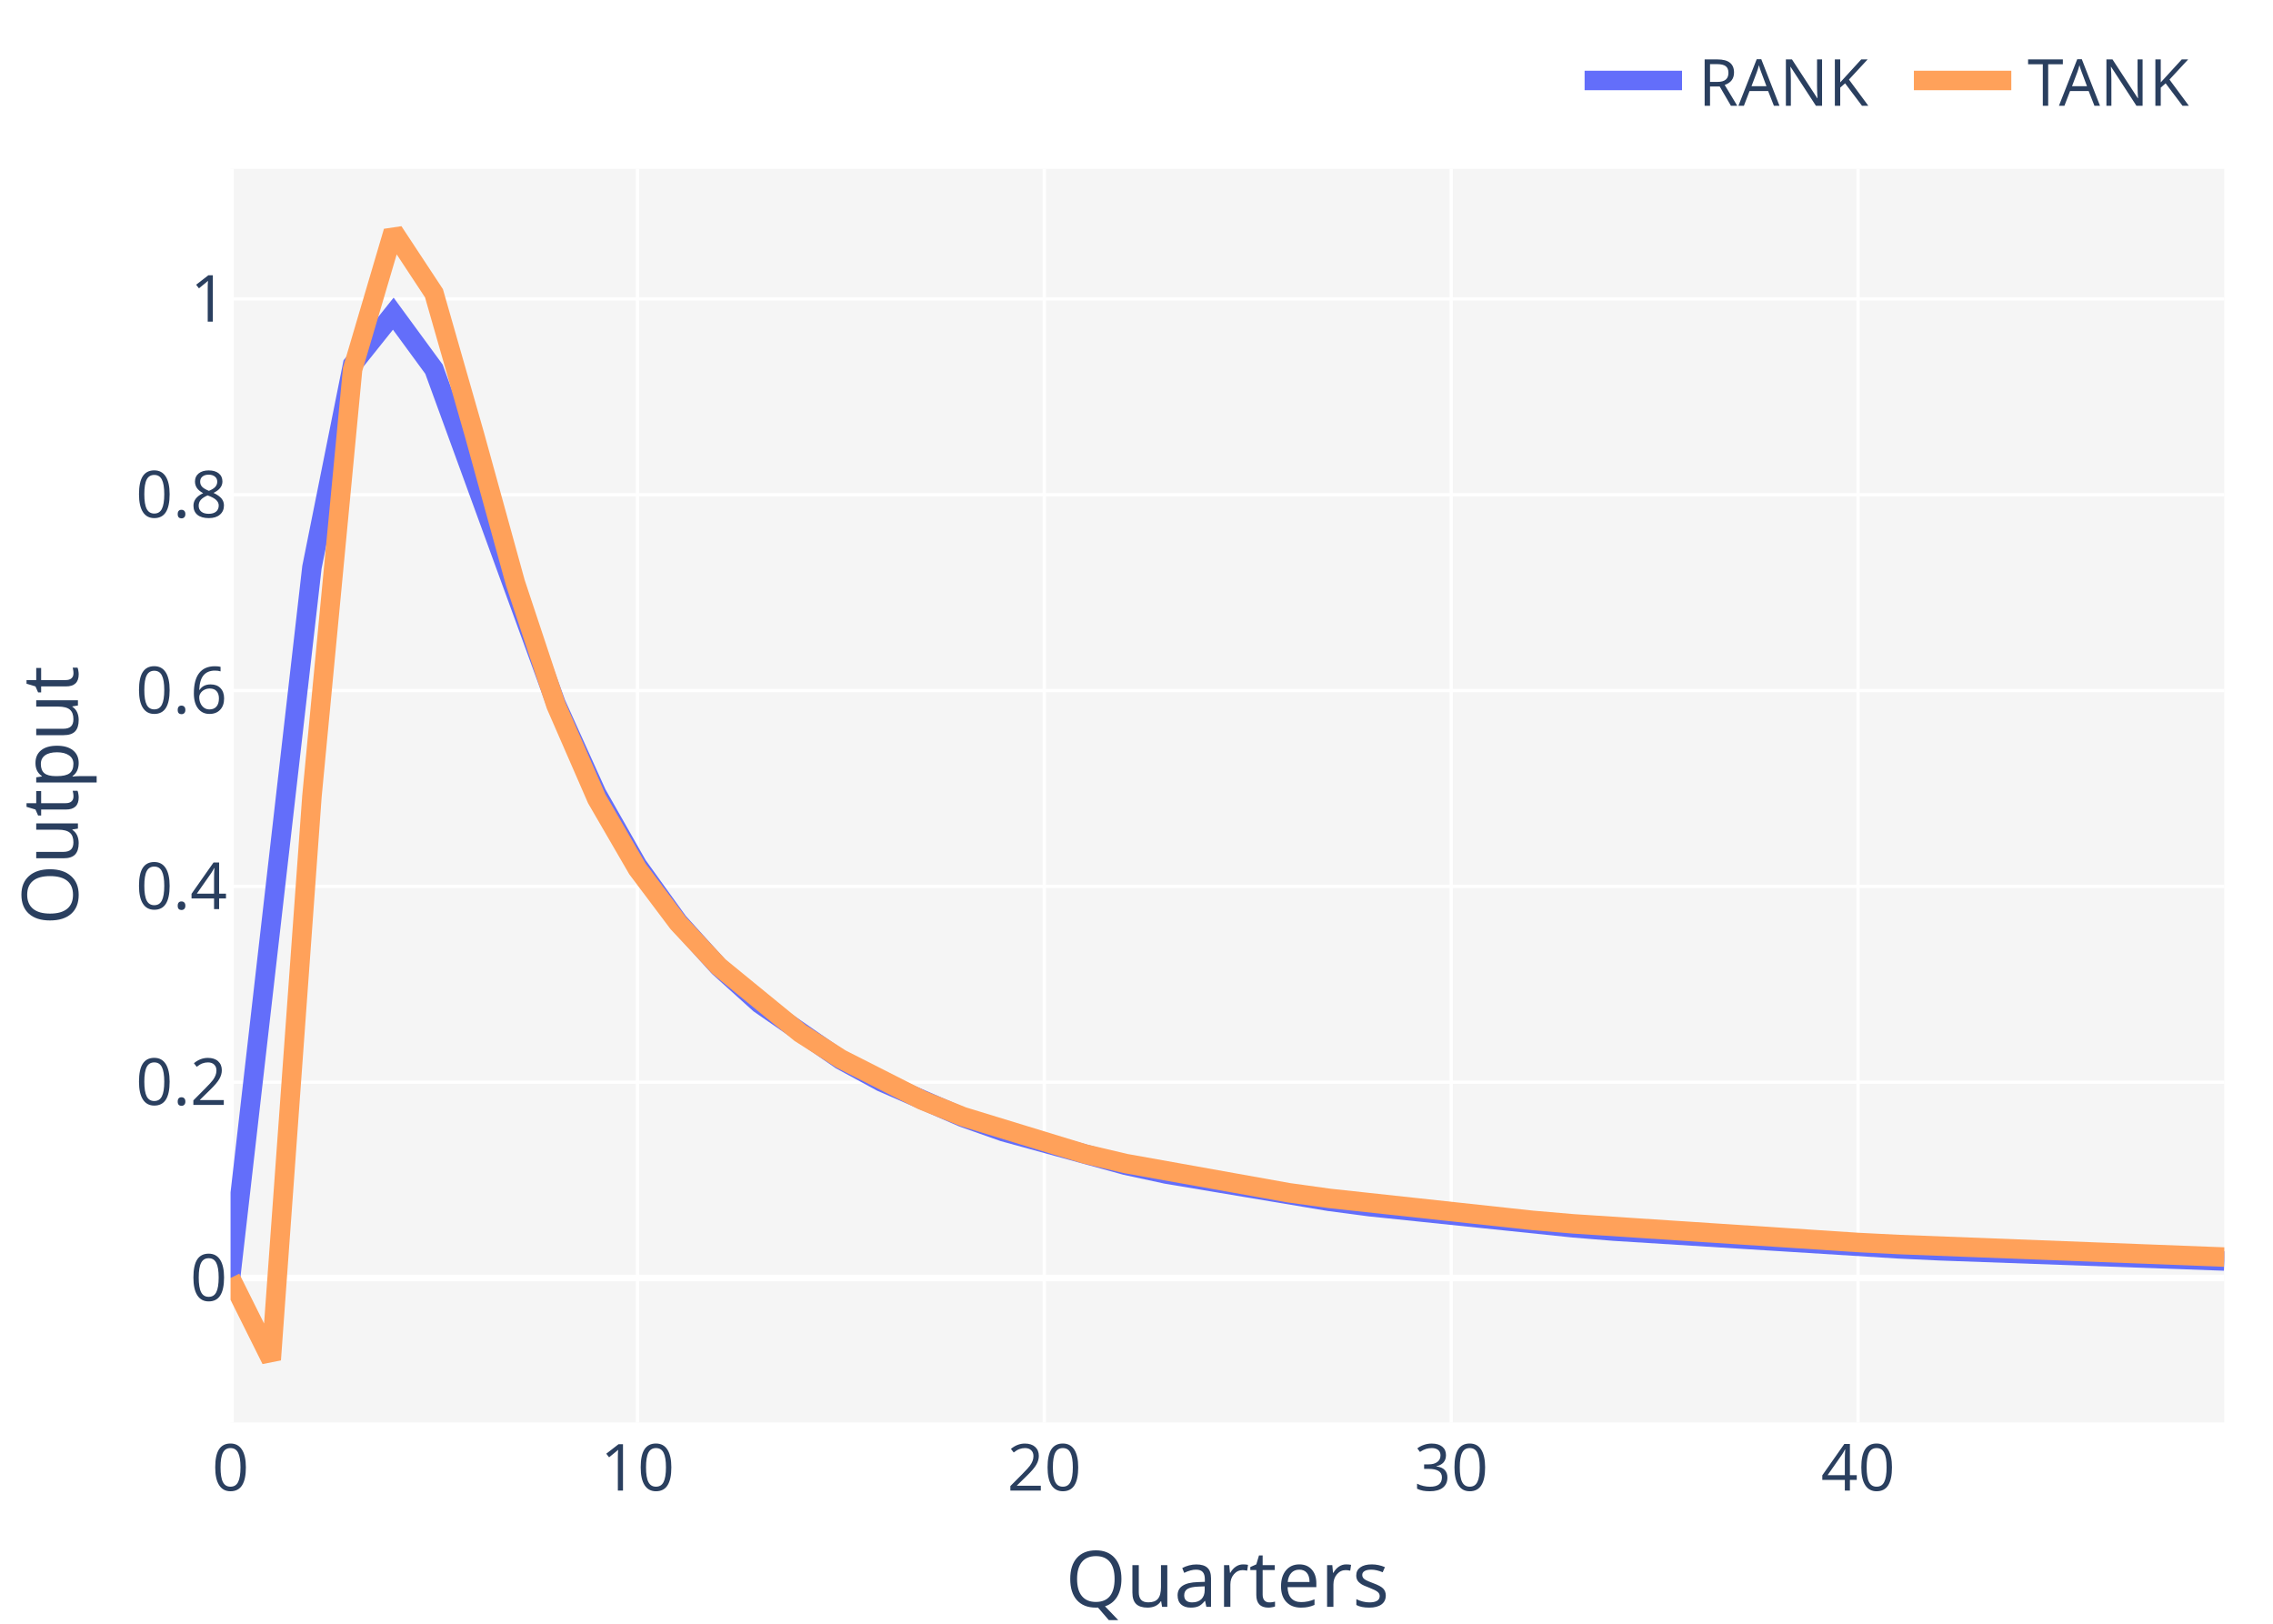
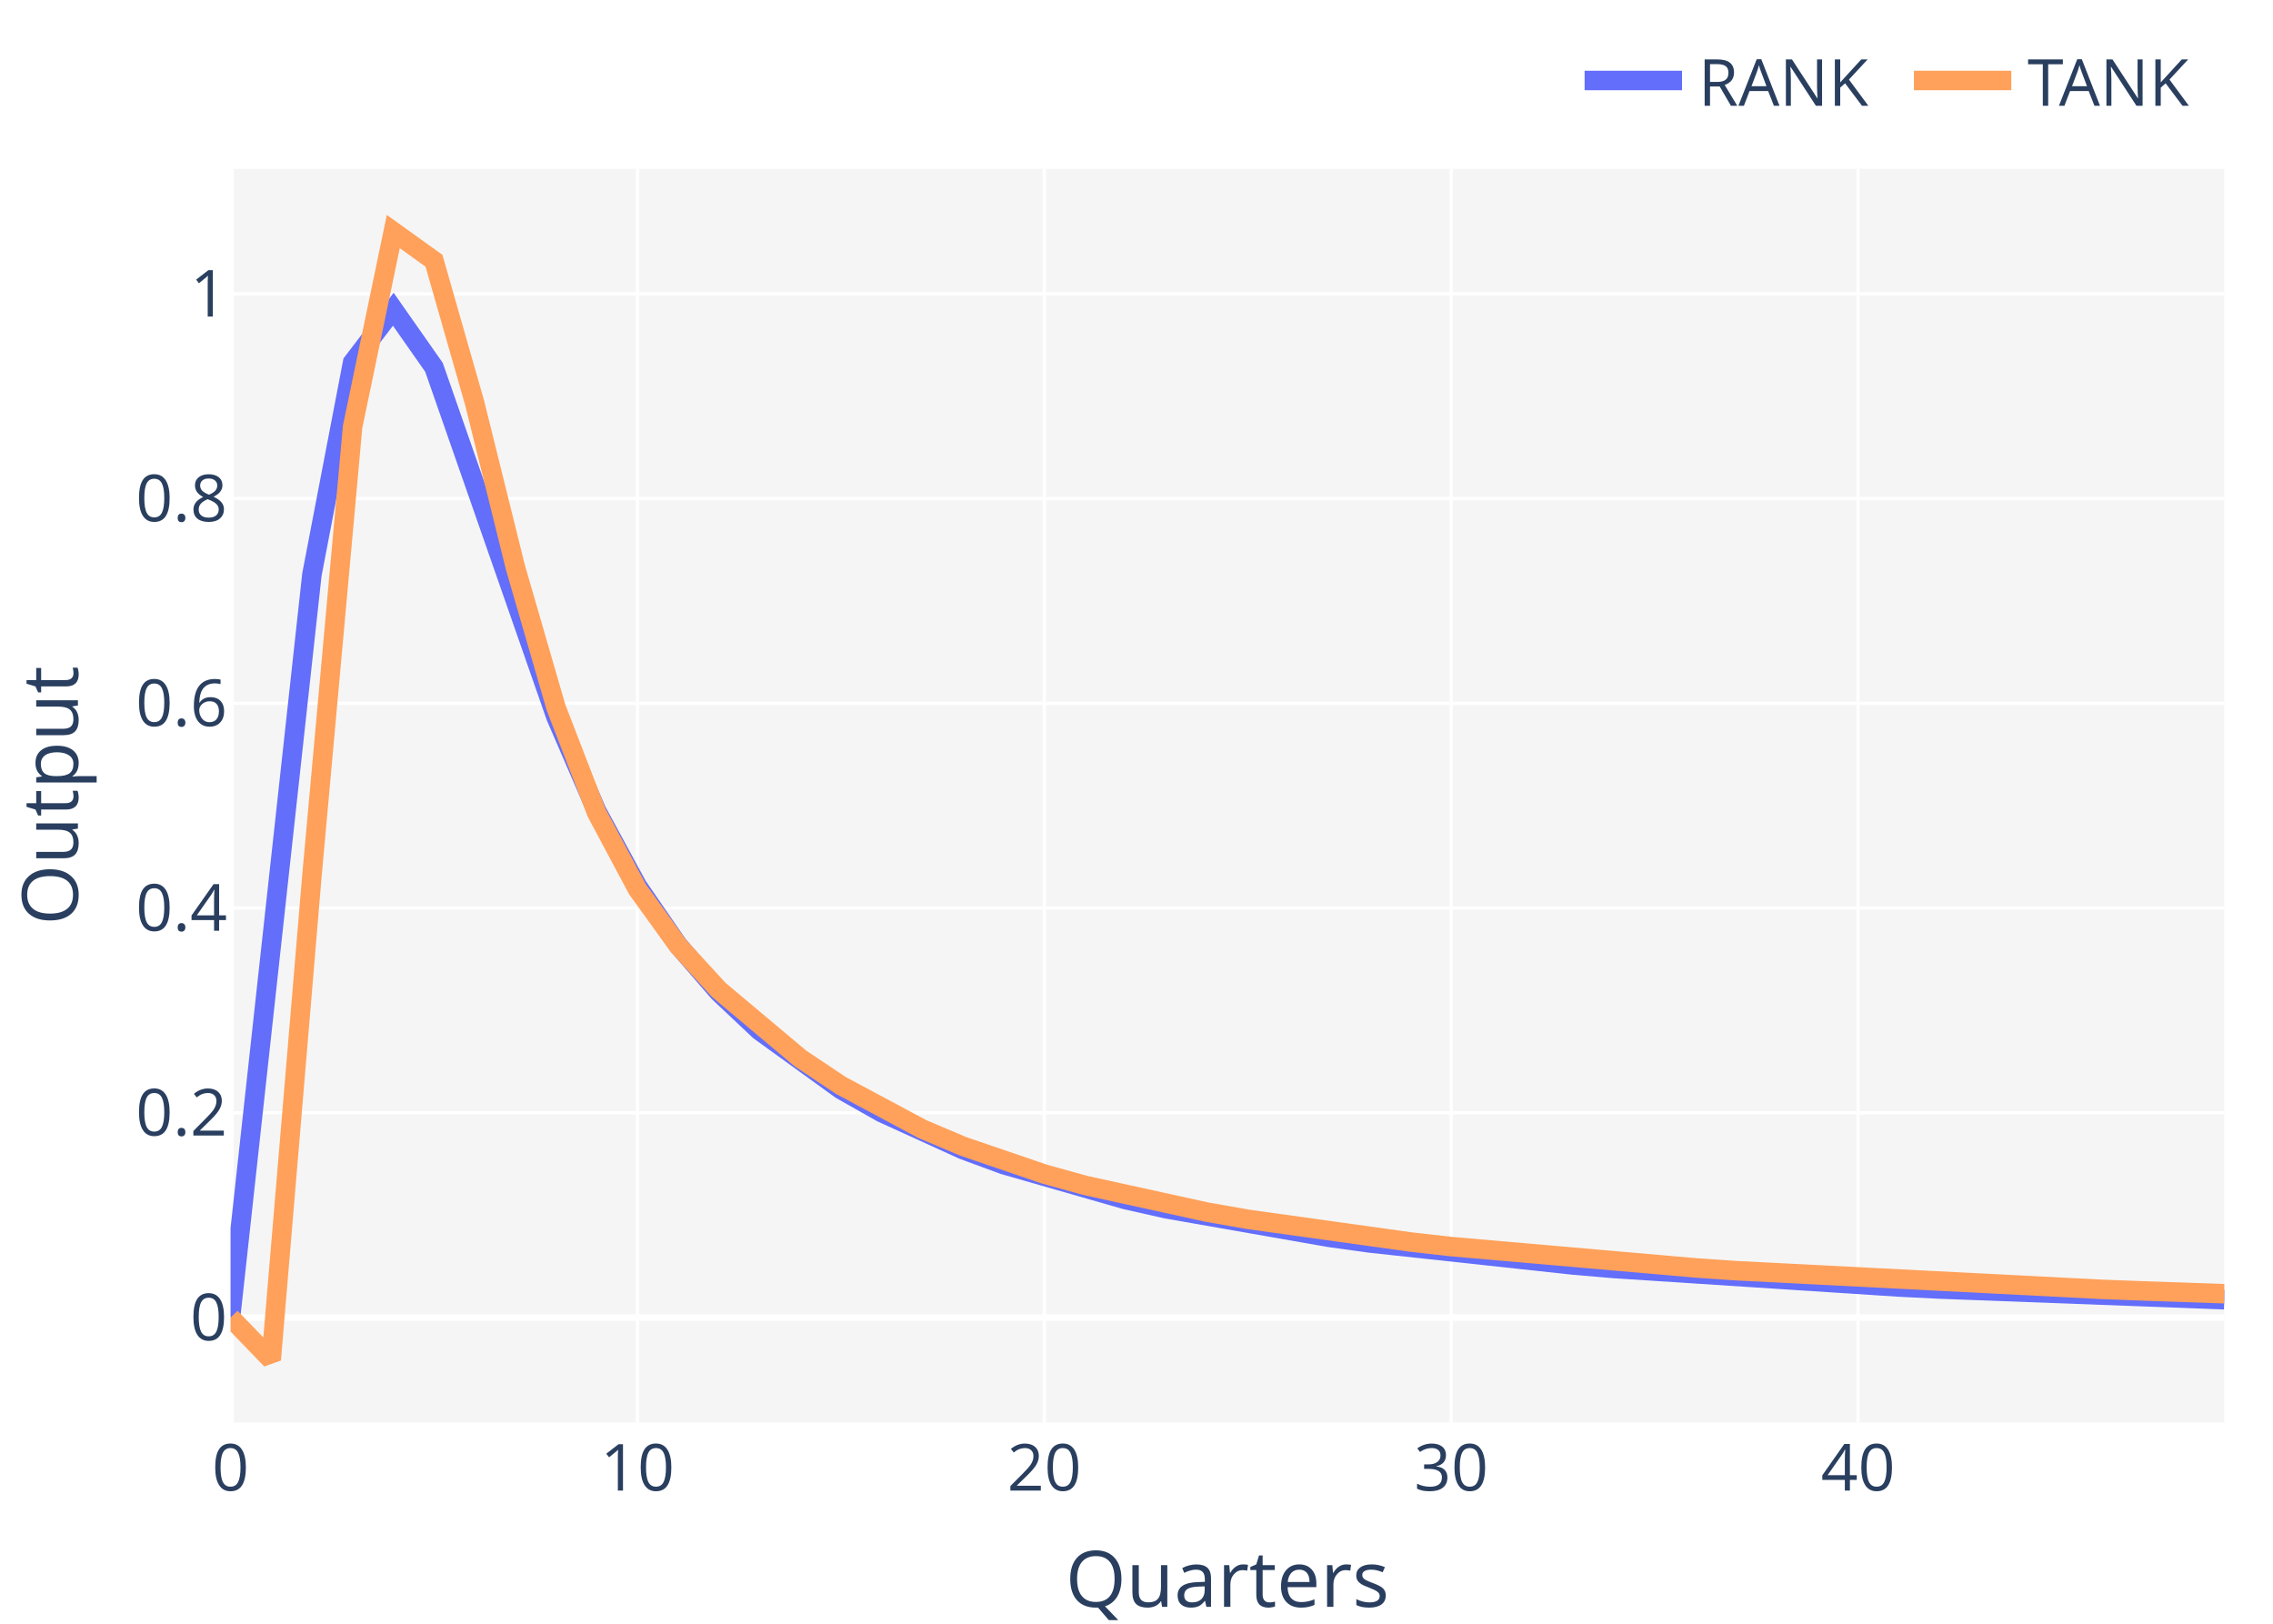
<svg xmlns="http://www.w3.org/2000/svg" class="main-svg" width="700" height="500" style="" viewBox="0 0 700 500">
  <rect x="0" y="0" width="700" height="500" style="fill: rgb(255, 255, 255); fill-opacity: 1;" />
-   <defs id="defs-85e9c1">
+   <defs id="defs-6c9a02">
    <g class="clips">
-       <clipPath id="clip85e9c1xyplot" class="plotclip">
+       <clipPath id="clip6c9a02xyplot" class="plotclip">
        <rect width="614" height="386" />
      </clipPath>
-       <clipPath class="axesclip" id="clip85e9c1x">
+       <clipPath class="axesclip" id="clip6c9a02x">
        <rect x="71" y="0" width="614" height="500" />
      </clipPath>
-       <clipPath class="axesclip" id="clip85e9c1y">
+       <clipPath class="axesclip" id="clip6c9a02y">
        <rect x="0" y="52" width="700" height="386" />
      </clipPath>
-       <clipPath class="axesclip" id="clip85e9c1xy">
+       <clipPath class="axesclip" id="clip6c9a02xy">
        <rect x="71" y="52" width="614" height="386" />
      </clipPath>
    </g>
    <g class="gradients" />
    <g class="patterns" />
  </defs>
  <g class="bglayer">
    <rect class="bg" x="71" y="52" width="614" height="386" style="fill: rgb(245, 245, 245); fill-opacity: 1; stroke-width: 0;" />
  </g>
  <g class="layer-below">
    <g class="imagelayer" />
    <g class="shapelayer" />
  </g>
  <g class="cartesianlayer">
    <g class="subplot xy">
      <g class="layer-subplot">
        <g class="shapelayer" />
        <g class="imagelayer" />
      </g>
      <g class="minor-gridlayer">
        <g class="x" />
        <g class="y" />
      </g>
      <g class="gridlayer">
        <g class="x">
          <path class="xgrid crisp" transform="translate(196.31,0)" d="M0,52v386" style="stroke: rgb(255, 255, 255); stroke-opacity: 1; stroke-width: 1px;" />
          <path class="xgrid crisp" transform="translate(321.61,0)" d="M0,52v386" style="stroke: rgb(255, 255, 255); stroke-opacity: 1; stroke-width: 1px;" />
          <path class="xgrid crisp" transform="translate(446.92,0)" d="M0,52v386" style="stroke: rgb(255, 255, 255); stroke-opacity: 1; stroke-width: 1px;" />
          <path class="xgrid crisp" transform="translate(572.22,0)" d="M0,52v386" style="stroke: rgb(255, 255, 255); stroke-opacity: 1; stroke-width: 1px;" />
        </g>
        <g class="y">
-           <path class="ygrid crisp" transform="translate(0,333.24)" d="M71,0h614" style="stroke: rgb(255, 255, 255); stroke-opacity: 1; stroke-width: 1px;" />
-           <path class="ygrid crisp" transform="translate(0,272.94)" d="M71,0h614" style="stroke: rgb(255, 255, 255); stroke-opacity: 1; stroke-width: 1px;" />
-           <path class="ygrid crisp" transform="translate(0,212.64)" d="M71,0h614" style="stroke: rgb(255, 255, 255); stroke-opacity: 1; stroke-width: 1px;" />
-           <path class="ygrid crisp" transform="translate(0,152.34)" d="M71,0h614" style="stroke: rgb(255, 255, 255); stroke-opacity: 1; stroke-width: 1px;" />
-           <path class="ygrid crisp" transform="translate(0,92.04)" d="M71,0h614" style="stroke: rgb(255, 255, 255); stroke-opacity: 1; stroke-width: 1px;" />
+           <path class="ygrid crisp" transform="translate(0,342.66)" d="M71,0h614" style="stroke: rgb(255, 255, 255); stroke-opacity: 1; stroke-width: 1px;" />
+           <path class="ygrid crisp" transform="translate(0,279.61)" d="M71,0h614" style="stroke: rgb(255, 255, 255); stroke-opacity: 1; stroke-width: 1px;" />
+           <path class="ygrid crisp" transform="translate(0,216.57)" d="M71,0h614" style="stroke: rgb(255, 255, 255); stroke-opacity: 1; stroke-width: 1px;" />
+           <path class="ygrid crisp" transform="translate(0,153.52)" d="M71,0h614" style="stroke: rgb(255, 255, 255); stroke-opacity: 1; stroke-width: 1px;" />
+           <path class="ygrid crisp" transform="translate(0,90.47)" d="M71,0h614" style="stroke: rgb(255, 255, 255); stroke-opacity: 1; stroke-width: 1px;" />
        </g>
      </g>
      <g class="zerolinelayer">
        <path class="xzl zl crisp" transform="translate(71,0)" d="M0,52v386" style="stroke: rgb(255, 255, 255); stroke-opacity: 1; stroke-width: 2px;" />
-         <path class="yzl zl crisp" transform="translate(0,393.54)" d="M71,0h614" style="stroke: rgb(255, 255, 255); stroke-opacity: 1; stroke-width: 2px;" />
+         <path class="yzl zl crisp" transform="translate(0,405.7)" d="M71,0h614" style="stroke: rgb(255, 255, 255); stroke-opacity: 1; stroke-width: 2px;" />
      </g>
      <path class="xlines-below" />
      <path class="ylines-below" />
      <g class="overlines-below" />
      <g class="xaxislayer-below" />
      <g class="yaxislayer-below" />
      <g class="overaxes-below" />
-       <g class="plot" transform="translate(71,52)" clip-path="url(#clip85e9c1xyplot)">
+       <g class="plot" transform="translate(71,52)" clip-path="url(#clip6c9a02xyplot)">
        <g class="scatterlayer mlayer">
-           <g class="trace scatter trace6b41c0" style="stroke-miterlimit: 2; opacity: 1;">
+           <g class="trace scatter trace334423" style="stroke-miterlimit: 2; opacity: 1;">
            <g class="fills" />
            <g class="errorbars" />
            <g class="lines">
-               <path class="js-line" d="M0,341.54L25.06,122.7L37.59,60.27L50.12,44.59L62.65,61.69L100.24,164.7L112.78,192.42L125.31,214.48L137.84,231.88L150.37,245.76L162.9,257.06L187.96,274.39L200.49,281.18L225.55,292.1L238.08,296.52L275.67,306.83L288.2,309.53L338.33,317.93L350.86,319.58L413.51,326.08L426.04,327.1L513.76,332.56L526.29,333.15L614,336.3" style="vector-effect: non-scaling-stroke; fill: none; stroke: rgb(99, 110, 250); stroke-opacity: 1; stroke-width: 6px; opacity: 1;" />
+               <path class="js-line" d="M0,353.7L25.06,124.9L37.59,59.62L50.12,43.23L62.65,61.11L100.24,168.82L112.78,197.79L125.31,220.86L137.84,239.06L150.37,253.57L162.9,265.38L187.96,283.5L200.49,290.59L225.55,302.01L238.08,306.63L275.67,317.41L288.2,320.23L338.33,329.02L350.86,330.75L413.51,337.54L426.04,338.61L513.76,344.31L526.29,344.93L614,348.23" style="vector-effect: non-scaling-stroke; fill: none; stroke: rgb(99, 110, 250); stroke-opacity: 1; stroke-width: 6px; opacity: 1;" />
            </g>
            <g class="points" />
            <g class="text" />
          </g>
-           <g class="trace scatter trace900d8f" style="stroke-miterlimit: 2; opacity: 1;">
+           <g class="trace scatter tracea985c5" style="stroke-miterlimit: 2; opacity: 1;">
            <g class="fills" />
            <g class="errorbars" />
            <g class="lines">
-               <path class="js-line" d="M0,341.54L12.53,366.7L25.06,193.28L37.59,61.73L50.12,19.3L62.65,38.31L75.18,82.07L87.71,127.47L100.24,165.2L112.78,193.97L125.31,215.57L137.84,232.23L150.37,245.6L175.43,266.09L187.96,274.09L213.02,286.8L225.55,291.85L263.14,303.35L275.67,306.29L325.8,315.27L338.33,317.01L400.98,323.79L413.51,324.86L501.22,330.6L513.76,331.23L614,335.09" style="vector-effect: non-scaling-stroke; fill: none; stroke: rgb(255, 161, 90); stroke-opacity: 1; stroke-width: 6px; opacity: 1;" />
+               <path class="js-line" d="M0,353.7L12.53,366.7L25.06,217.7L37.59,79.43L50.12,19.3L62.65,28.29L75.18,72.11L87.71,122.66L100.24,165.88L112.78,198.35L125.31,221.81L137.84,239.18L150.37,252.83L175.43,273.87L187.96,282.25L213.02,295.66L225.55,300.97L250.61,309.53L263.14,313.01L300.73,321.26L313.27,323.46L363.39,330.45L375.92,331.86L451.1,338.42L463.63,339.28L576.41,345.04L588.94,345.51L614,346.38" style="vector-effect: non-scaling-stroke; fill: none; stroke: rgb(255, 161, 90); stroke-opacity: 1; stroke-width: 6px; opacity: 1;" />
            </g>
            <g class="points" />
            <g class="text" />
          </g>
        </g>
      </g>
      <g class="overplot" />
      <path class="xlines-above crisp" d="M0,0" style="fill: none;" />
      <path class="ylines-above crisp" d="M0,0" style="fill: none;" />
      <g class="overlines-above" />
      <g class="xaxislayer-above">
        <g class="xtick">
          <text text-anchor="middle" x="0" y="459" transform="translate(71,0)" style="font-family: 'Open Sans', verdana, arial, sans-serif; font-size: 20px; fill: rgb(42, 63, 95); fill-opacity: 1; white-space: pre; opacity: 1;">0</text>
        </g>
        <g class="xtick">
          <text text-anchor="middle" x="0" y="459" style="font-family: 'Open Sans', verdana, arial, sans-serif; font-size: 20px; fill: rgb(42, 63, 95); fill-opacity: 1; white-space: pre; opacity: 1;" transform="translate(196.31,0)">10</text>
        </g>
        <g class="xtick">
          <text text-anchor="middle" x="0" y="459" style="font-family: 'Open Sans', verdana, arial, sans-serif; font-size: 20px; fill: rgb(42, 63, 95); fill-opacity: 1; white-space: pre; opacity: 1;" transform="translate(321.61,0)">20</text>
        </g>
        <g class="xtick">
          <text text-anchor="middle" x="0" y="459" style="font-family: 'Open Sans', verdana, arial, sans-serif; font-size: 20px; fill: rgb(42, 63, 95); fill-opacity: 1; white-space: pre; opacity: 1;" transform="translate(446.92,0)">30</text>
        </g>
        <g class="xtick">
          <text text-anchor="middle" x="0" y="459" style="font-family: 'Open Sans', verdana, arial, sans-serif; font-size: 20px; fill: rgb(42, 63, 95); fill-opacity: 1; white-space: pre; opacity: 1;" transform="translate(572.22,0)">40</text>
        </g>
      </g>
      <g class="yaxislayer-above">
        <g class="ytick">
-           <text text-anchor="end" x="70" y="7" transform="translate(0,393.54)" style="font-family: 'Open Sans', verdana, arial, sans-serif; font-size: 20px; fill: rgb(42, 63, 95); fill-opacity: 1; white-space: pre; opacity: 1;">0</text>
+           <text text-anchor="end" x="70" y="7" transform="translate(0,405.7)" style="font-family: 'Open Sans', verdana, arial, sans-serif; font-size: 20px; fill: rgb(42, 63, 95); fill-opacity: 1; white-space: pre; opacity: 1;">0</text>
        </g>
        <g class="ytick">
-           <text text-anchor="end" x="70" y="7" style="font-family: 'Open Sans', verdana, arial, sans-serif; font-size: 20px; fill: rgb(42, 63, 95); fill-opacity: 1; white-space: pre; opacity: 1;" transform="translate(0,333.24)">0.2</text>
+           <text text-anchor="end" x="70" y="7" style="font-family: 'Open Sans', verdana, arial, sans-serif; font-size: 20px; fill: rgb(42, 63, 95); fill-opacity: 1; white-space: pre; opacity: 1;" transform="translate(0,342.66)">0.2</text>
        </g>
        <g class="ytick">
-           <text text-anchor="end" x="70" y="7" style="font-family: 'Open Sans', verdana, arial, sans-serif; font-size: 20px; fill: rgb(42, 63, 95); fill-opacity: 1; white-space: pre; opacity: 1;" transform="translate(0,272.94)">0.4</text>
+           <text text-anchor="end" x="70" y="7" style="font-family: 'Open Sans', verdana, arial, sans-serif; font-size: 20px; fill: rgb(42, 63, 95); fill-opacity: 1; white-space: pre; opacity: 1;" transform="translate(0,279.61)">0.4</text>
        </g>
        <g class="ytick">
-           <text text-anchor="end" x="70" y="7" style="font-family: 'Open Sans', verdana, arial, sans-serif; font-size: 20px; fill: rgb(42, 63, 95); fill-opacity: 1; white-space: pre; opacity: 1;" transform="translate(0,212.64)">0.6</text>
+           <text text-anchor="end" x="70" y="7" style="font-family: 'Open Sans', verdana, arial, sans-serif; font-size: 20px; fill: rgb(42, 63, 95); fill-opacity: 1; white-space: pre; opacity: 1;" transform="translate(0,216.57)">0.6</text>
        </g>
        <g class="ytick">
-           <text text-anchor="end" x="70" y="7" style="font-family: 'Open Sans', verdana, arial, sans-serif; font-size: 20px; fill: rgb(42, 63, 95); fill-opacity: 1; white-space: pre; opacity: 1;" transform="translate(0,152.34)">0.8</text>
+           <text text-anchor="end" x="70" y="7" style="font-family: 'Open Sans', verdana, arial, sans-serif; font-size: 20px; fill: rgb(42, 63, 95); fill-opacity: 1; white-space: pre; opacity: 1;" transform="translate(0,153.52)">0.8</text>
        </g>
        <g class="ytick">
-           <text text-anchor="end" x="70" y="7" style="font-family: 'Open Sans', verdana, arial, sans-serif; font-size: 20px; fill: rgb(42, 63, 95); fill-opacity: 1; white-space: pre; opacity: 1;" transform="translate(0,92.04)">1</text>
+           <text text-anchor="end" x="70" y="7" style="font-family: 'Open Sans', verdana, arial, sans-serif; font-size: 20px; fill: rgb(42, 63, 95); fill-opacity: 1; white-space: pre; opacity: 1;" transform="translate(0,90.47)">1</text>
        </g>
      </g>
      <g class="overaxes-above" />
    </g>
  </g>
  <g class="polarlayer" />
  <g class="smithlayer" />
  <g class="ternarylayer" />
  <g class="geolayer" />
  <g class="funnelarealayer" />
  <g class="pielayer" />
  <g class="iciclelayer" />
  <g class="treemaplayer" />
  <g class="sunburstlayer" />
  <g class="glimages" />
-   <defs id="topdefs-85e9c1">
+   <defs id="topdefs-6c9a02">
    <g class="clips" />
-     <clipPath id="legend85e9c1">
+     <clipPath id="legend6c9a02">
      <rect width="202" height="39" x="0" y="0" />
    </clipPath>
  </defs>
  <g class="layer-above">
    <g class="imagelayer" />
    <g class="shapelayer" />
  </g>
  <g class="infolayer">
    <g class="legend" pointer-events="all" transform="translate(483,5.28)">
      <rect class="bg" shape-rendering="crispEdges" width="202" height="39" x="0" y="0" style="stroke: rgb(68, 68, 68); stroke-opacity: 1; fill: rgb(255, 255, 255); fill-opacity: 1; stroke-width: 0px;" />
-       <g class="scrollbox" transform="" clip-path="url(#legend85e9c1)">
+       <g class="scrollbox" transform="" clip-path="url(#legend6c9a02)">
        <g class="groups" transform="">
          <g class="traces" transform="translate(0,19.5)" style="opacity: 1;">
            <text class="legendtext" text-anchor="start" x="40" y="7.8" style="font-family: 'Open Sans', verdana, arial, sans-serif; font-size: 20px; fill: rgb(42, 63, 95); fill-opacity: 1; white-space: pre;">RANK</text>
            <g class="layers" style="opacity: 1;">
              <g class="legendfill" />
              <g class="legendlines">
                <path class="js-line" d="M5,0h30" style="fill: none; stroke: rgb(99, 110, 250); stroke-opacity: 1; stroke-width: 6px;" />
              </g>
              <g class="legendsymbols">
                <g class="legendpoints" />
              </g>
            </g>
            <rect class="legendtoggle" x="0" y="-14.5" width="98.906" height="29" style="fill: rgb(0, 0, 0); fill-opacity: 0;" />
          </g>
        </g>
        <g class="groups" transform="translate(101.4062,0)">
          <g class="traces" transform="translate(0,19.5)" style="opacity: 1;">
            <text class="legendtext" text-anchor="start" x="40" y="7.8" style="font-family: 'Open Sans', verdana, arial, sans-serif; font-size: 20px; fill: rgb(42, 63, 95); fill-opacity: 1; white-space: pre;">TANK</text>
            <g class="layers" style="opacity: 1;">
              <g class="legendfill" />
              <g class="legendlines">
                <path class="js-line" d="M5,0h30" style="fill: none; stroke: rgb(255, 161, 90); stroke-opacity: 1; stroke-width: 6px;" />
              </g>
              <g class="legendsymbols">
                <g class="legendpoints" />
              </g>
            </g>
            <rect class="legendtoggle" x="0" y="-14.5" width="97.328" height="29" style="fill: rgb(0, 0, 0); fill-opacity: 0;" />
          </g>
        </g>
      </g>
      <rect class="scrollbar" rx="20" ry="3" width="0" height="0" x="0" y="0" style="fill: rgb(128, 139, 164); fill-opacity: 1;" />
    </g>
    <g class="g-gtitle" />
    <g class="g-xtitle">
      <text class="xtitle" x="378" y="494.8" text-anchor="middle" style="font-family: 'Open Sans', verdana, arial, sans-serif; font-size: 24px; fill: rgb(42, 63, 95); opacity: 1; font-weight: normal; white-space: pre;">Quarters</text>
    </g>
    <g class="g-ytitle" transform="translate(18.51855,0)">
      <text class="ytitle" transform="rotate(-90,5.48125,245)" x="5.481" y="245" text-anchor="middle" style="font-family: 'Open Sans', verdana, arial, sans-serif; font-size: 24px; fill: rgb(42, 63, 95); opacity: 1; font-weight: normal; white-space: pre;">Output</text>
    </g>
  </g>
</svg>
